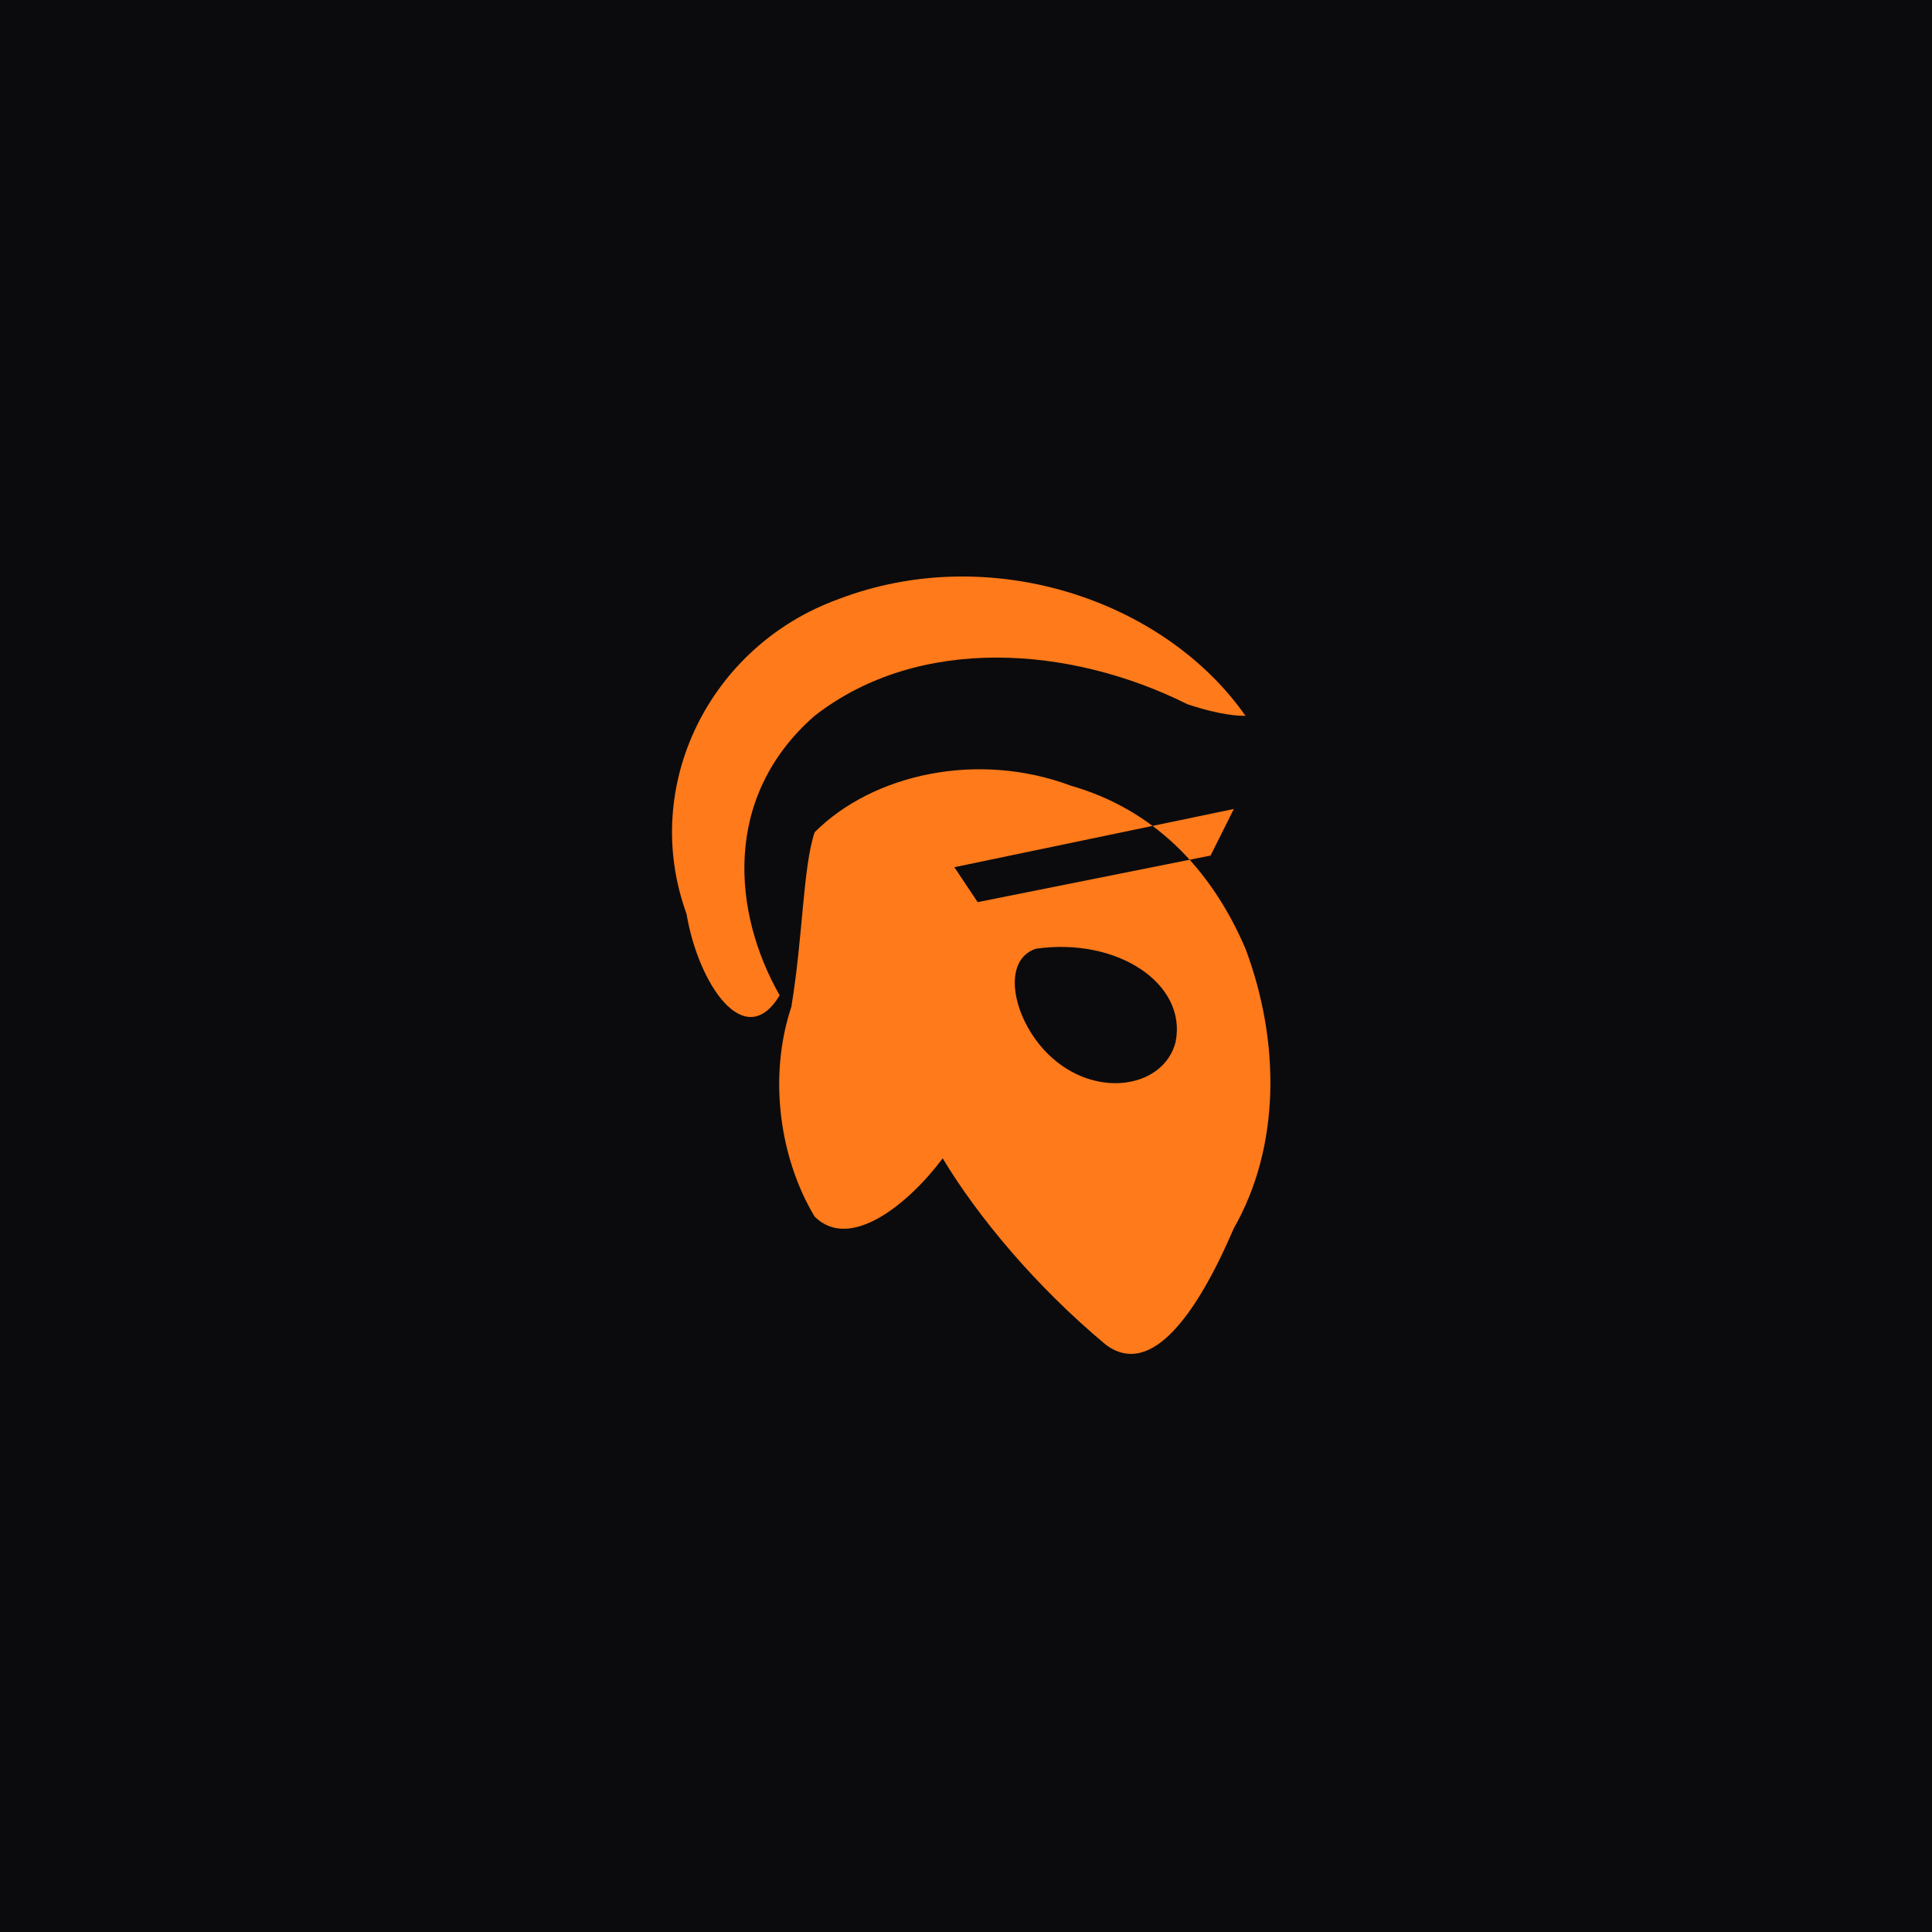
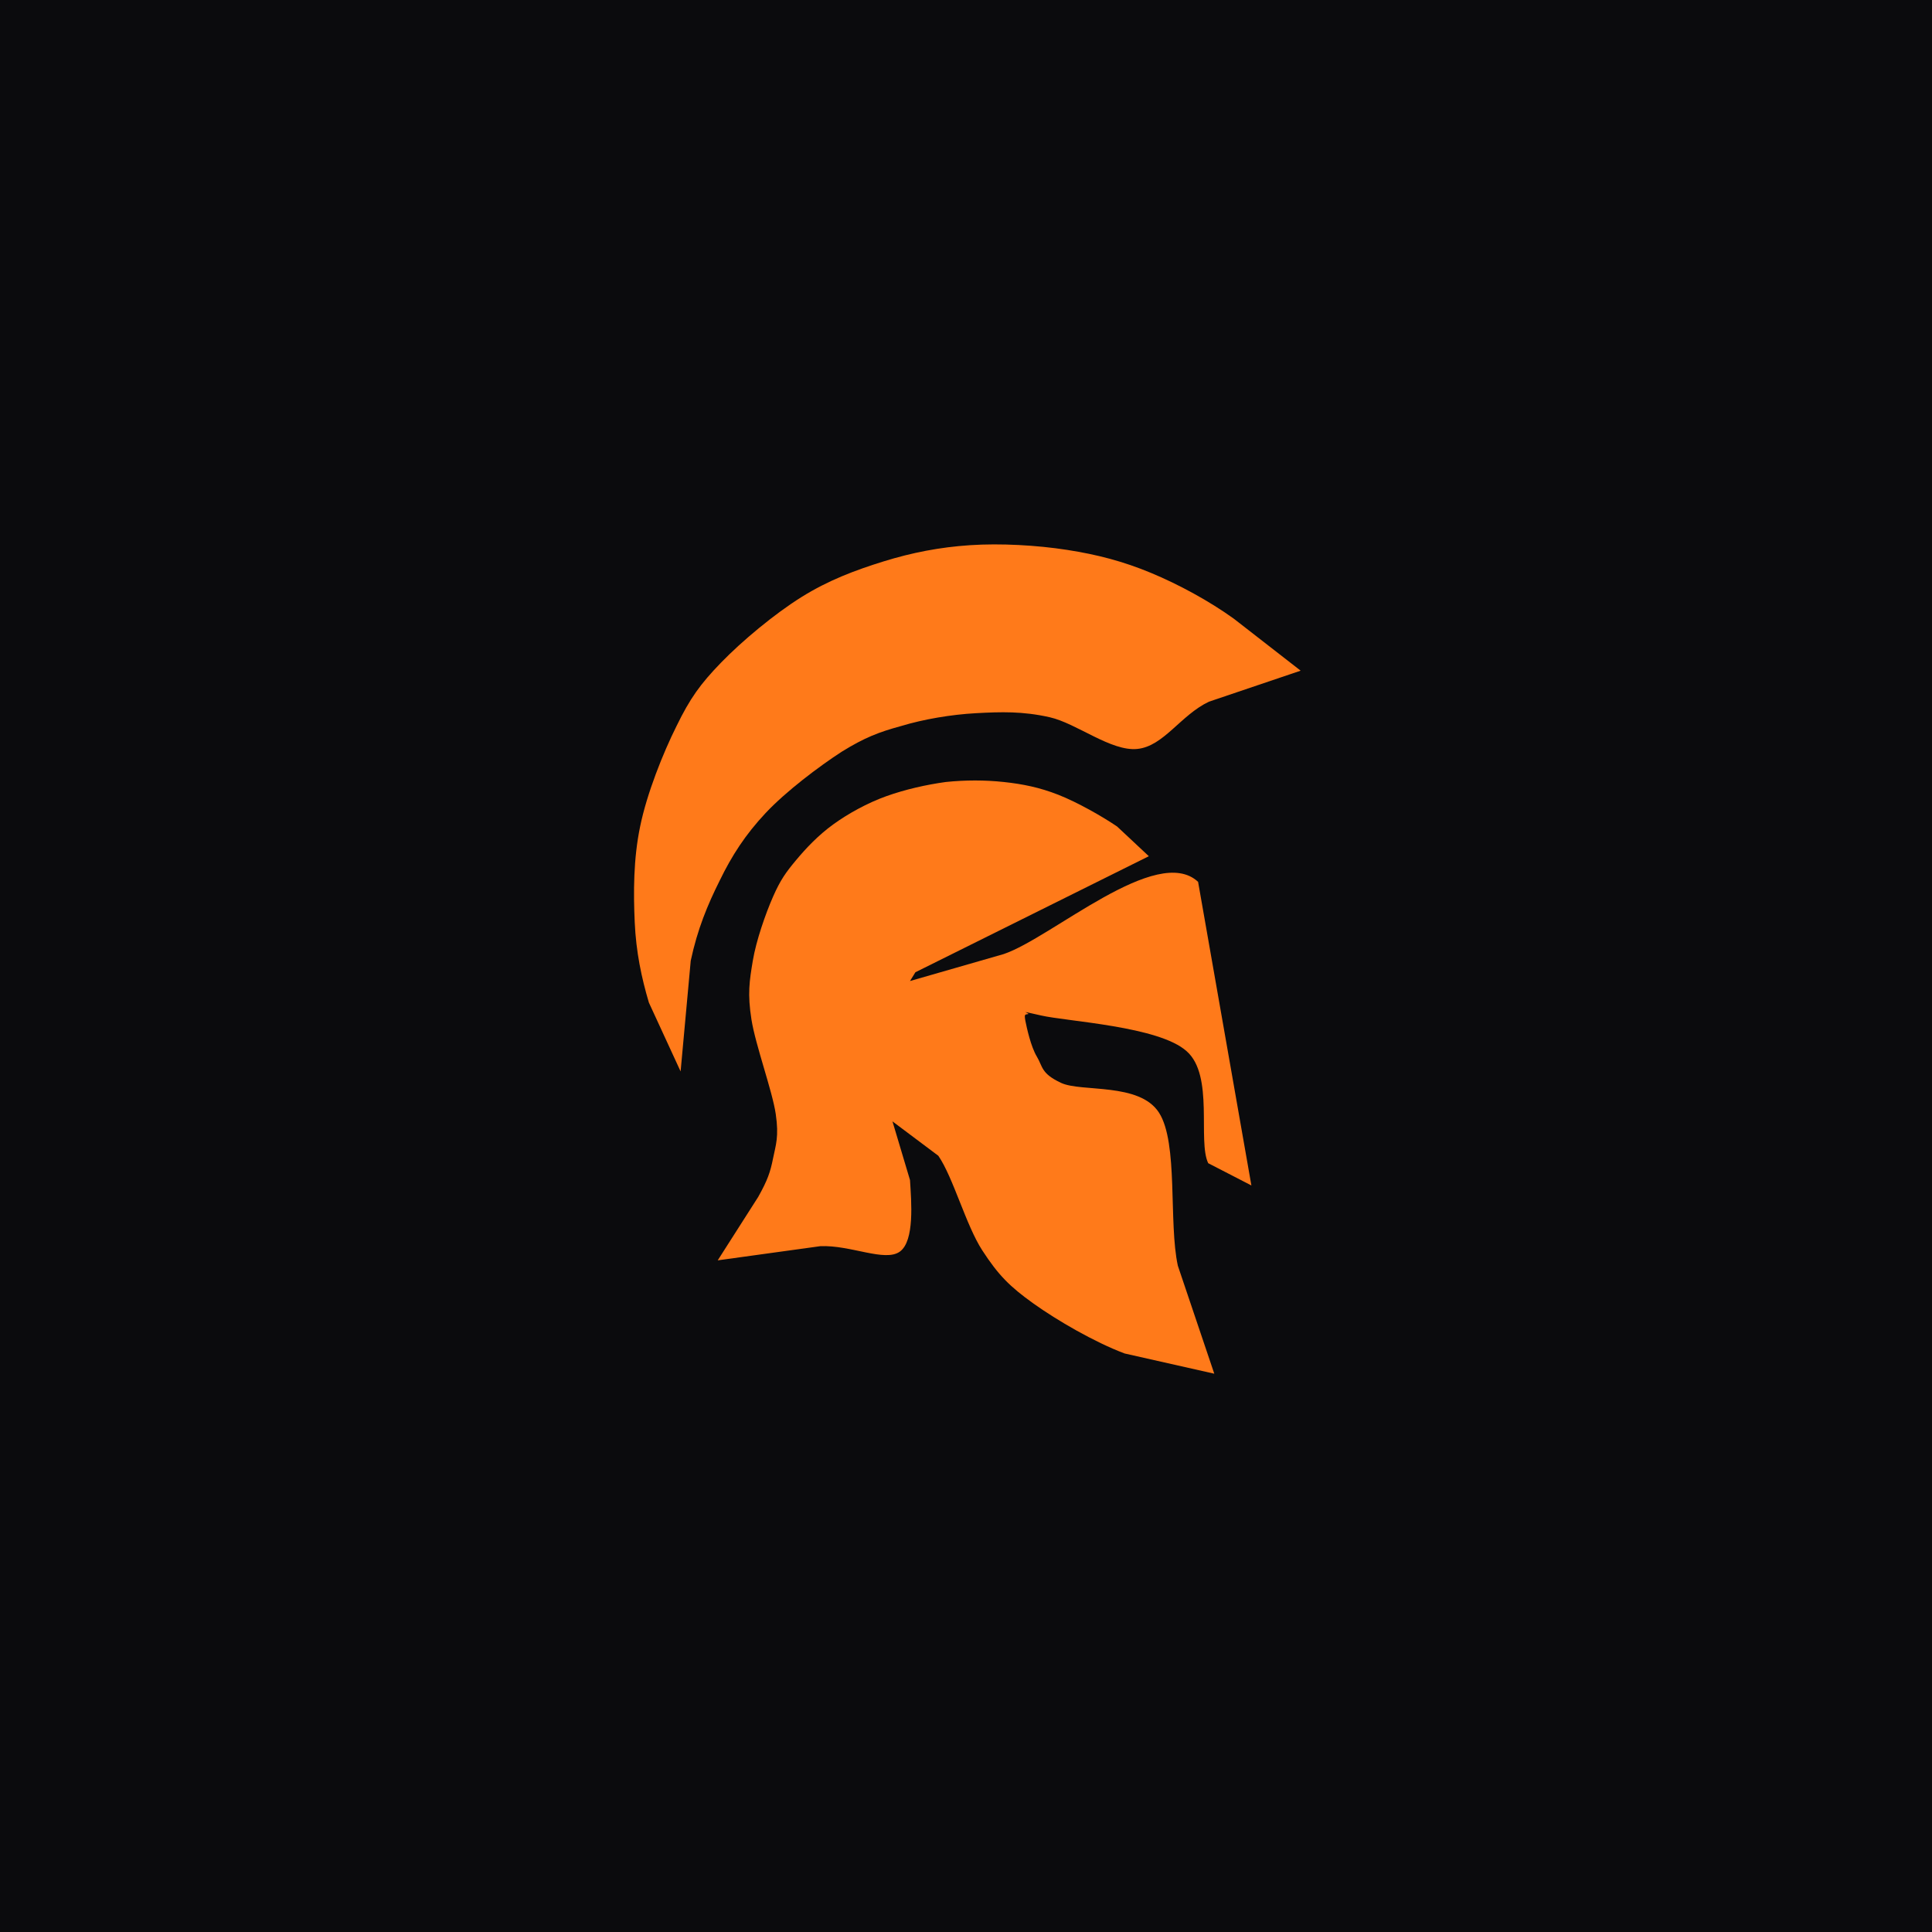
<svg xmlns="http://www.w3.org/2000/svg" width="512" height="512" viewBox="0 0 512 512" role="img" aria-label="Centurion Trade">
  <rect width="512" height="512" rx="0" fill="#0B0B0D" />
-   <svg x="166.5" y="143.4" width="179.0" height="225.3" viewBox="0 0 116 146">
-     <path fill="#FF7A1A" fill-rule="evenodd" d="M106 30C92 10 62 0 36 10C14 18 2 42 10 64C12 76 20 88 26 78C18 64 16 44 32 30C50 16 76 18 96 28C102 30 105 30 106 30Z" />
-     <path fill="#FF7A1A" fill-rule="evenodd" d="M32 50C42 40 60 36 76 42C90 46 100 56 106 70C112 86 112 104 104 118C98 132 90 144 82 138C70 128 60 116 54 106C48 114 38 122 32 116C26 106 24 92 28 80C30 68 30 56 32 50ZM56 56L104 46L100 54L60 62ZM70 70C84 68 96 76 94 86C92 94 80 96 72 88C66 82 64 72 70 70Z" />
+   <svg x="166.6" y="143.4" width="178.8" height="225.3" viewBox="0 0 100 126">
+     <path fill="#FF7A1A" fill-rule="evenodd" d="M50.6 0.6C55.1 0.3 60.5 0.6 65.0 1.3C69.5 2.0 73.3 3.0 77.4 4.7C81.5 6.4 86.1 8.9 89.7 11.5L99.6 19.2L86.0 23.8C81.8 25.8 79.3 30.4 75.4 30.8C71.5 31.2 66.4 27.0 62.4 26.1C58.4 25.2 55.2 25.3 51.5 25.5C47.8 25.7 43.7 26.4 40.4 27.4C37.1 28.3 35.0 29.1 31.6 31.2C28.2 33.4 23.3 37.1 20.3 40.3C17.3 43.5 15.3 46.6 13.5 50.3C11.7 53.9 10.2 57.5 9.2 62.2L7.7 78.6L3.0 68.4C1.9 64.7 1.1 60.9 0.9 56.5C0.7 52.1 0.7 47.1 1.7 42.3C2.7 37.4 5.1 31.4 7.1 27.4C9.1 23.3 10.6 21.2 13.7 18.0C16.8 14.8 21.6 10.8 25.6 8.3C29.6 5.8 33.6 4.3 37.8 3.0C42.0 1.7 46.1 0.9 50.6 0.6Z" />
+     <path fill="#FF7A1A" fill-rule="evenodd" d="M47.0 35.7C49.9 35.4 52.8 35.4 55.6 35.7C58.4 36.0 60.9 36.5 63.7 37.6C66.5 38.7 70.2 40.8 72.4 42.3L77.1 46.7L42.5 63.9L41.7 65.2L55.6 61.2C62.7 58.8 78.3 44.8 84.4 50.5L92.3 95.5L85.9 92.2C84.3 88.9 86.8 79.2 82.7 75.6C78.6 71.9 65.0 71.2 61.1 70.3C57.2 69.4 59.6 70.0 59.2 70.1C58.8 70.2 58.6 70.0 58.8 71.1C59.0 72.1 59.6 74.9 60.5 76.4C61.4 77.9 61.1 78.9 64.1 80.3C67.1 81.7 75.7 80.2 78.6 84.7C81.5 89.2 80.0 101.0 81.4 107.4L86.8 123.4L73.5 120.4C69.0 118.7 63.5 115.5 60.0 113.0C56.5 110.5 54.8 108.8 52.4 105.1C50.0 101.4 48.1 94.3 45.9 91.1L39.1 86.0L41.7 94.7C41.9 97.9 42.4 103.7 40.2 105.3C38.0 106.9 32.9 104.3 28.4 104.5L13.2 106.6L19.2 97.2C20.6 94.7 21.0 93.5 21.4 91.5C21.8 89.5 22.3 88.3 21.8 84.9C21.3 81.5 18.8 74.7 18.2 70.9C17.6 67.1 17.9 65.2 18.4 62.2C18.9 59.2 20.3 55.2 21.4 52.7C22.5 50.2 23.3 49.1 24.8 47.3C26.3 45.5 28.1 43.6 30.3 42.0C32.5 40.4 35.4 38.8 38.2 37.8C41.0 36.8 44.1 36.1 47.0 35.7Z" />
  </svg>
</svg>
